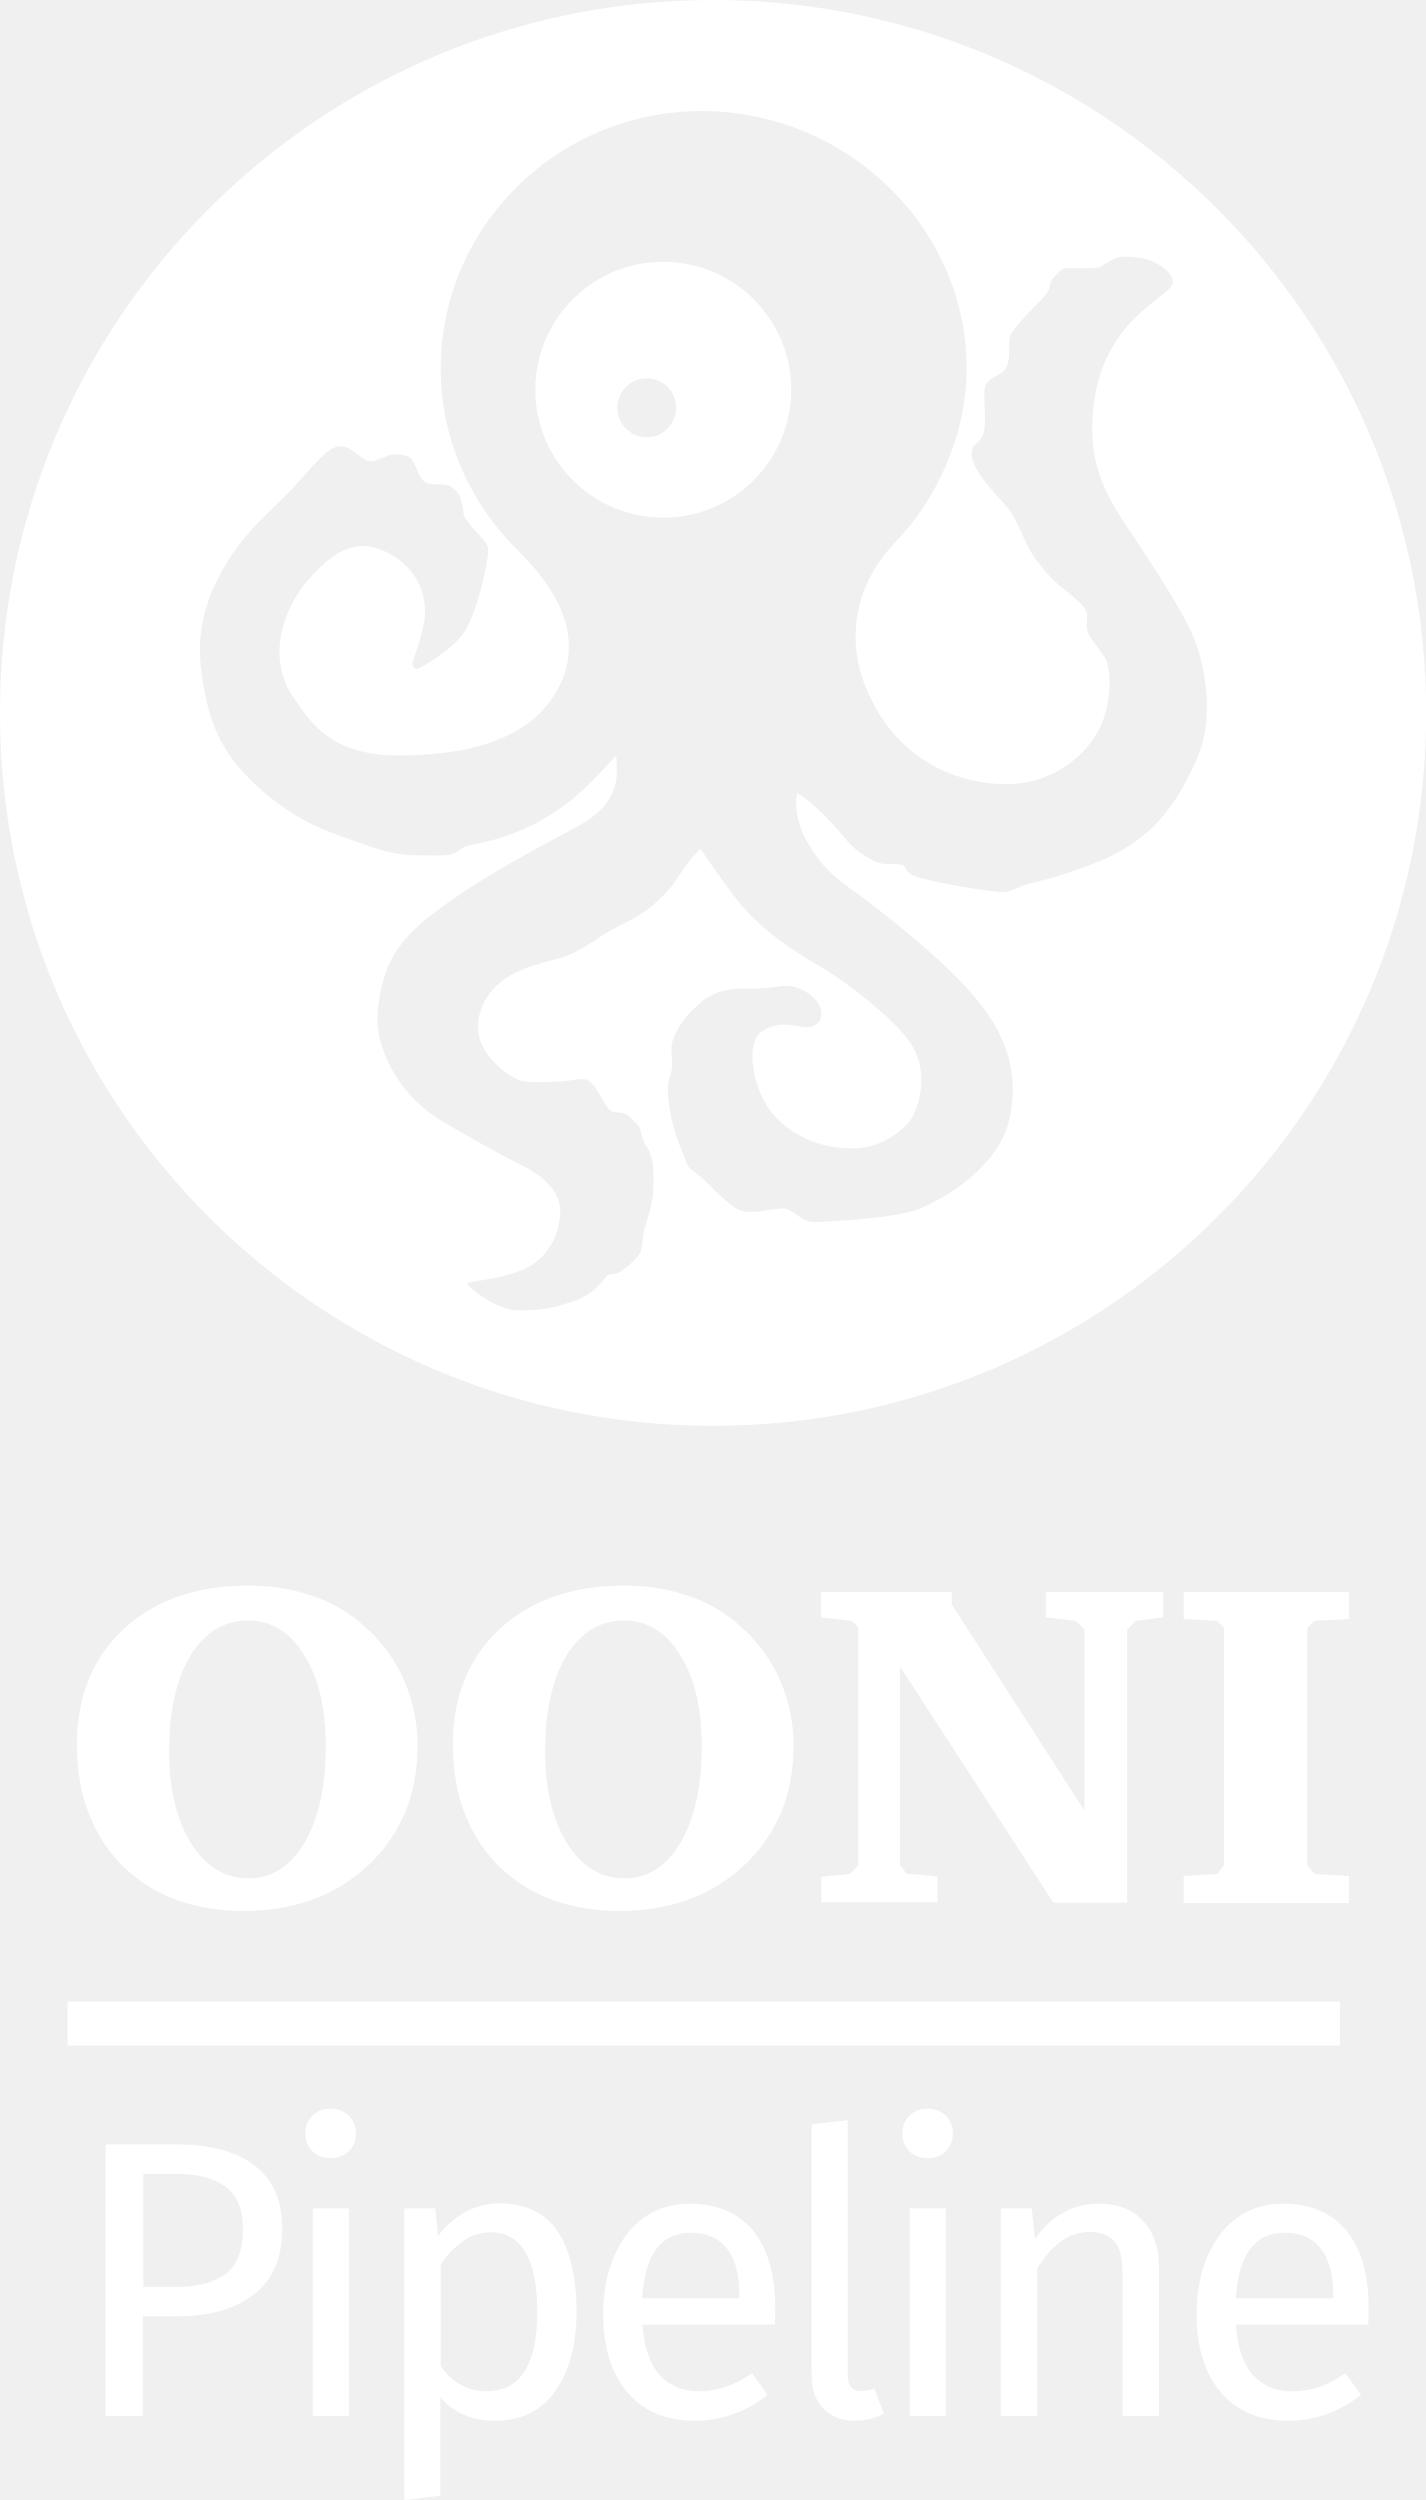
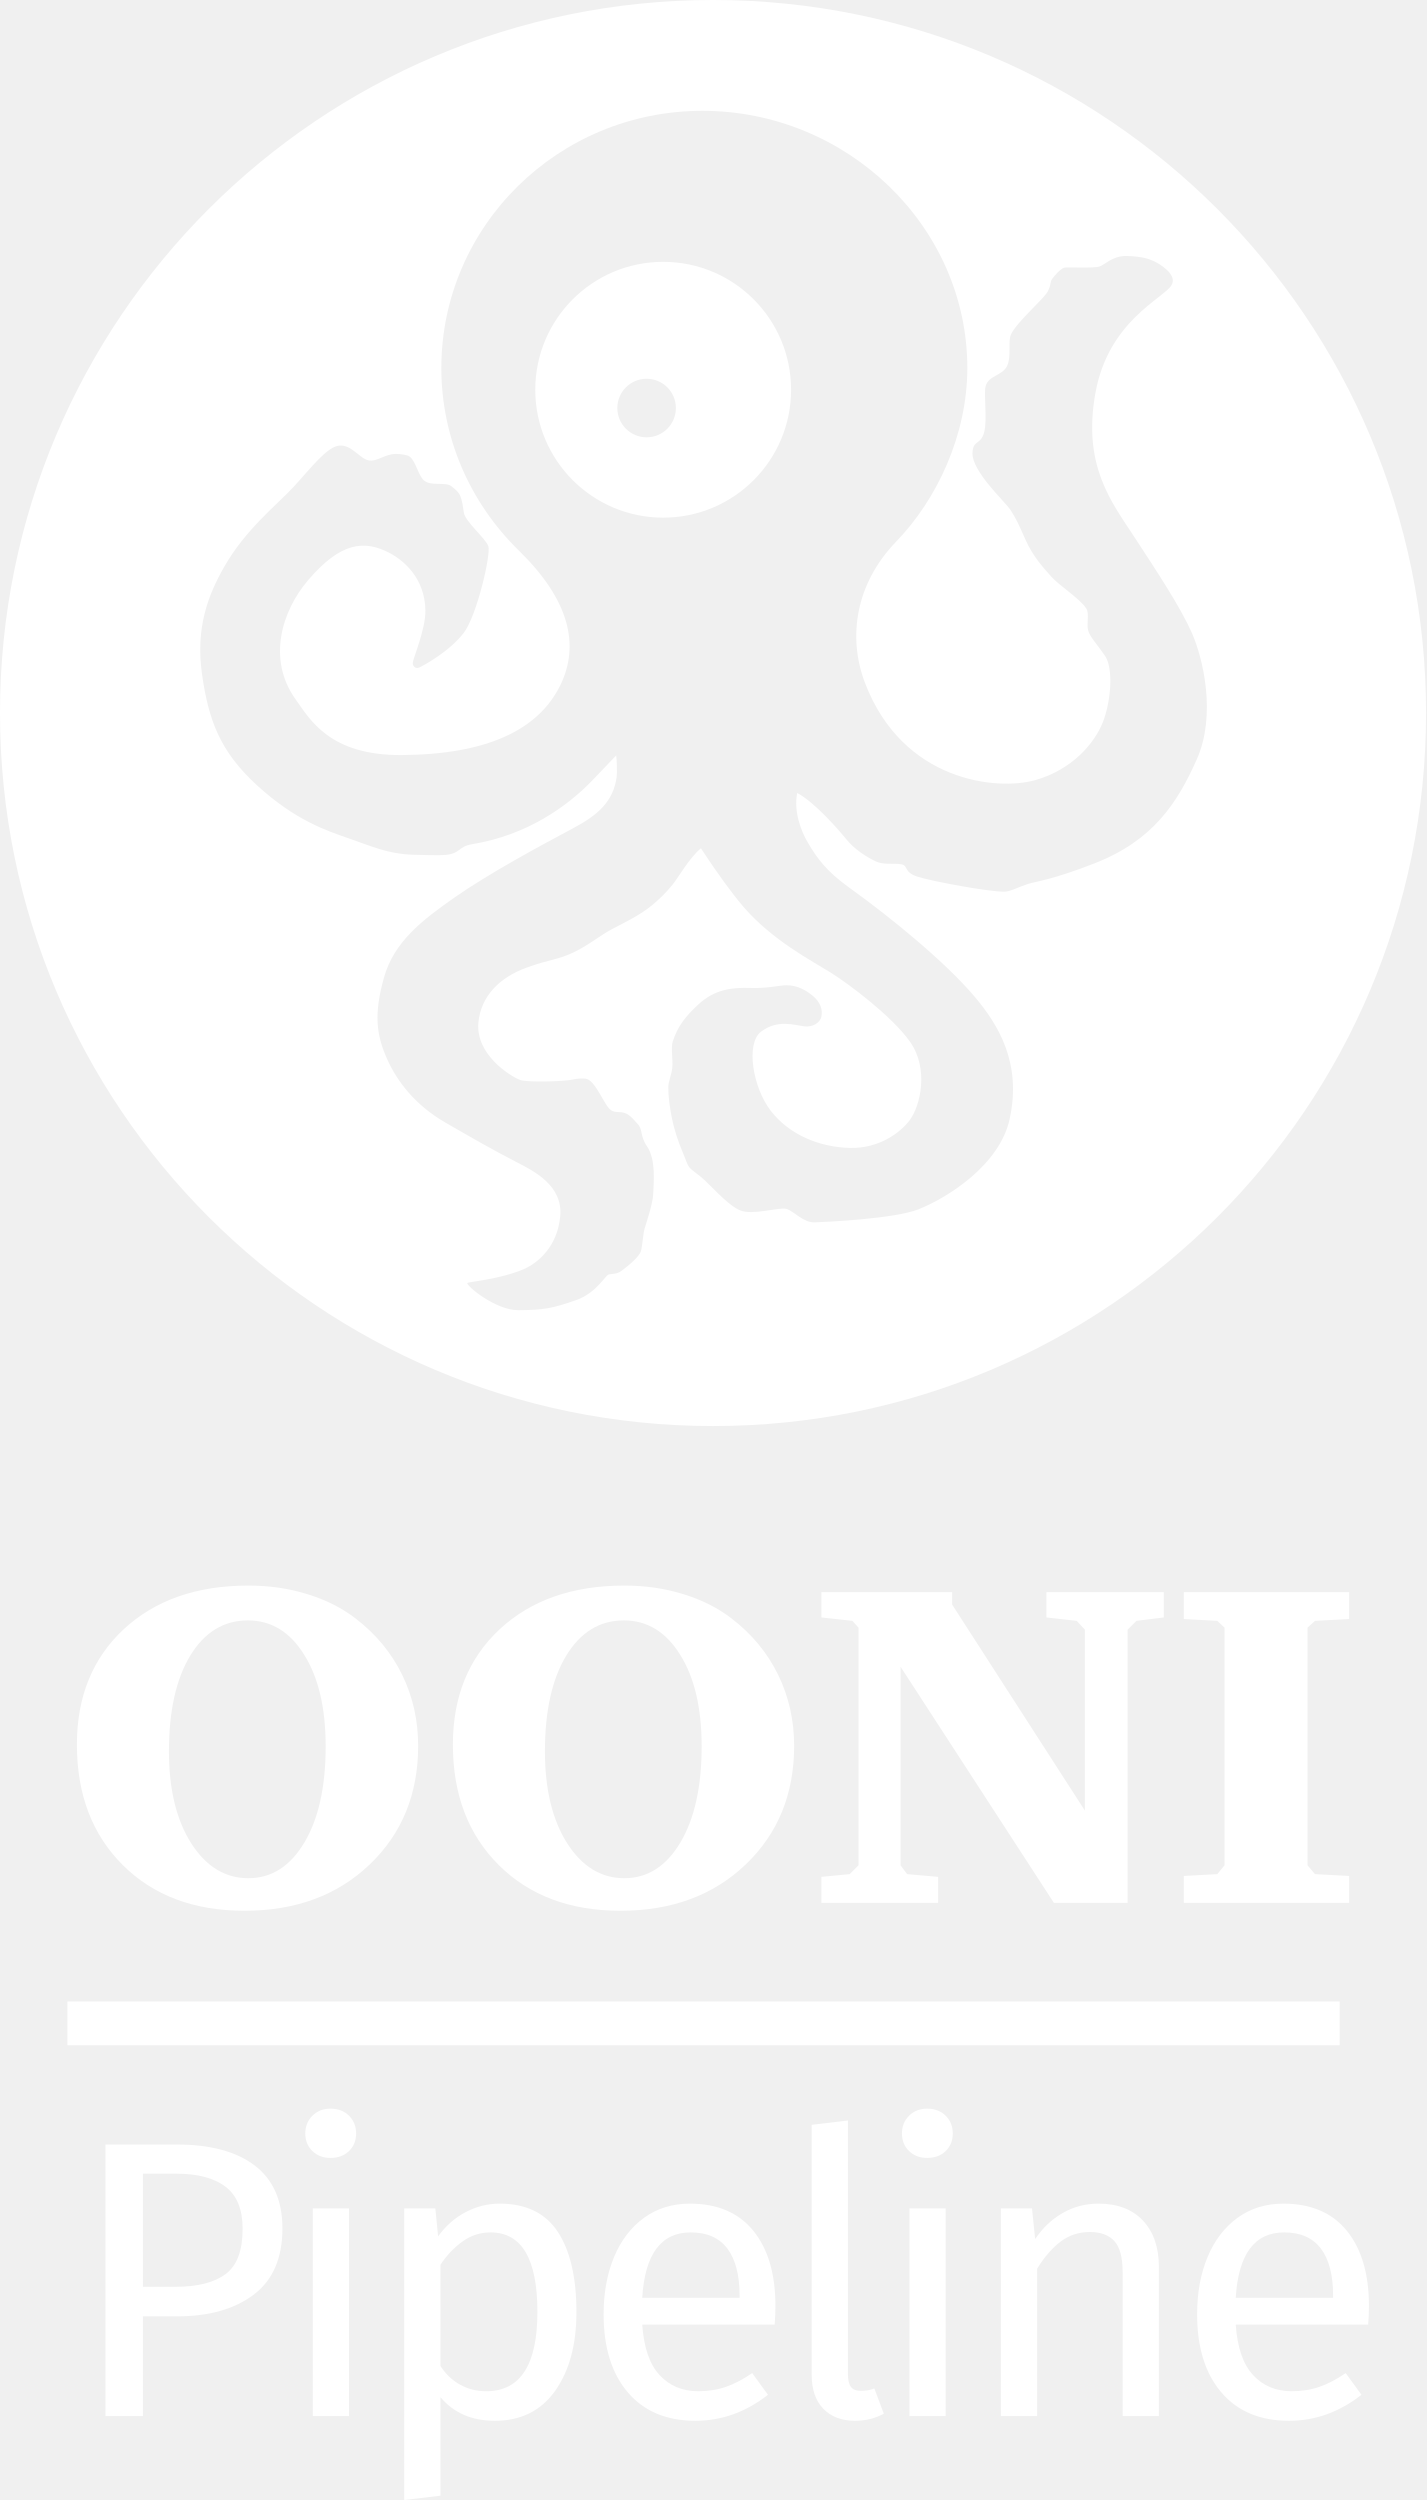
- <svg xmlns="http://www.w3.org/2000/svg" version="1.1" x="0px" y="0px" viewBox="0 0 363.3 637" enable-background="new 0 0 363.3 637" xml:space="preserve">
+ <svg xmlns="http://www.w3.org/2000/svg" version="1.1" x="0px" y="0px" viewBox="0 0 363.35 636.987" enable-background="new 0 0 363.35 636.987" xml:space="preserve">
  <g id="Layer_1">
</g>
  <g id="Logo">
    <g>
      <g>
        <g>
          <g>
-             <path fill="#FFFFFF" d="M181.7,0C81.3,0,0,81.3,0,181.7C0,282,81.3,363.3,181.7,363.3c100.3,0,181.7-81.3,181.7-181.7       C363.3,81.3,282,0,181.7,0z M304.9,193.5c-5,11.3-11.2,20.7-26.1,26.5c-10.8,4.2-14.7,4.5-17,5.3c-2.4,0.7-4.4,1.9-5.9,2       c-3.7,0.1-19-2.7-22.4-3.9c-3.5-1.2-2.1-2.8-4-3.1c-1.9-0.3-4.5,0.2-6.5-0.8c-2.3-1.1-5.3-2.9-7.6-5.8       c-1.8-2.3-8-9.3-12.3-11.6c-0.9,4.6,0.9,9.7,2.7,12.6c2.3,3.9,4.6,7.2,10.6,11.5c10.5,7.6,24.5,18.9,31.9,27.8       c6,7.1,12,16.9,8.9,31.2c-2.6,11.6-15.6,19.9-23.2,22.9c-6.1,2.4-23.6,3.2-26.5,3.3c-2.9,0.1-5.2-2.8-7.1-3.4       c-1.9-0.6-8.5,1.7-11.8,0.4c-2.6-1-6-4.7-8.9-7.5c-1.5-1.5-3.1-2.4-4-3.3c-0.7-0.7-1.1-2.4-1.7-3.7c-1.3-3-2.4-6.4-3-9.3       c-0.5-2.6-0.9-5.3-0.8-7.6c0-1.5,0.8-3,1-4.9c0.2-1.9-0.4-5.1,0.1-6.6c1.3-3.9,3.2-6.4,6.6-9.5c4.1-3.8,8.6-4.3,13.2-4.1       c4.3,0.1,7.5-0.7,9.1-0.7c3.1,0,5.3,1.5,6.5,2.5c2.3,1.8,2.8,3.8,2.5,5.5c-0.3,1.7-2.3,2.8-4.3,2.5c-2.6-0.3-6.8-1.8-11,1.3       c-4,3-2.1,14.2,2.5,20.2c4.7,6,12.3,9.3,20.2,9.4c7.4,0.2,12.8-3.9,15.2-7c2.7-3.6,5-13.1,0-20.1c-4.6-6.5-15.5-14.6-20.2-17.6       c-4.7-3-14.8-8.2-22.2-16.7c-2.9-3.4-6.8-8.8-10.9-14.9c-2.9,2.4-5.7,7.3-7.1,9.2c-1.7,2.1-3.5,3.8-5.2,5.3       c-3.1,2.6-7.2,4.5-10.3,6.1c-3,1.6-5.8,4-9.8,5.9c-4,1.9-6.1,1.7-12.1,3.9c-6.6,2.4-11.5,7.1-12.2,14c-0.7,8,8,13.6,10.6,14.6       c1.7,0.7,11.3,0.4,13.5-0.1c1-0.2,2.1-0.3,3.1-0.2c2.7,0.2,4.9,7.1,6.7,8.1c1.2,0.6,2,0.1,3.6,0.7c1.2,0.5,2.6,2.3,2.9,2.5       c1.6,1.5,0.6,3,2.6,5.9c2.3,3.4,1.7,9.4,1.6,12c-0.1,2.6-1.8,7.5-2.2,8.9c-0.4,1.4-0.5,4.1-0.9,5.7c-0.4,1.6-3.9,4.3-5,5.1       c-1.1,0.8-2.4,0.7-3.2,0.9c-0.8,0.2-3.1,4.7-8.3,6.5c-6,2.1-8.3,2.5-14.7,2.6c-5.9,0-13.6-6.5-13-7c0.3-0.3,8.5-1,14.4-3.5       c3.5-1.5,8.5-5.7,9.2-13.5c0.7-7.8-6.8-11.5-11-13.6c-6.2-3.2-11.8-6.4-18.2-10.1c-7.8-4.5-12.4-10.6-14.9-16.3       c-2.8-6.3-3.3-11.5-0.8-20.6c2.5-9.1,9.7-14.7,17.9-20.4c8.8-6.2,21.7-13.1,30.5-17.8c6.2-3.3,10.1-6.8,10.9-13       c0.1-0.9,0.1-4.4-0.1-5.5c-0.8,0.8-4.8,5.1-6.4,6.7c-6.1,6.2-16.2,13.6-30.3,15.9c-3.6,0.6-2.8,2.3-6.7,2.7       c-1.5,0.2-6.2,0-8.4,0c-6.3-0.2-10.4-2.1-16.2-4.1c-5.8-2-13.7-4.6-23.5-13.5c-9.5-8.7-12.4-16.6-14.1-28.4       c-1.7-11.8,1.6-20.1,5.6-27.2c5.5-9.7,13.4-15.7,17.8-20.5c4.4-4.8,8.5-10.3,11.7-10.5c3.2-0.2,5.3,3.5,7.6,3.8       c1.7,0.2,3.4-1.1,5.5-1.6c1.5-0.3,3.2,0,4.1,0.3c1.9,0.5,2.5,4.2,3.9,6c1.7,2.1,5.7,0.6,7.3,1.8c0.6,0.5,1.8,1.4,2.2,2.3       c0.6,1.4,0.8,3.1,1,4.5c0.4,2.3,5.5,6.5,6.2,8.5c0.7,2-2.9,17.8-6.3,22.2c-3.8,4.9-10.5,8.4-11.3,8.8c-0.8,0.4-1.6-0.2-1.6-1.2       s3.3-8.5,3.2-13.4c-0.1-8.2-5.4-12.6-9-14.6c-6.7-3.6-12.7-2.8-20.9,6.8c-6.7,7.9-10.5,20.2-3.3,30.3       c3.8,5.3,8.8,14.5,27.2,14.3c21.5-0.2,34.5-6.3,40.2-17.6c5.2-10.4,2.3-22-10.4-34.5s-19.8-29.1-19.8-46.5       c0-36.2,29.8-65.6,66.5-65.6s67.5,29.4,67.5,65.6c0,17.1-7.8,33.5-18.1,44.2c-10.4,10.7-12.4,24.3-8,36       c9.6,25.3,33.7,27.5,43.3,24.8s15.2-9.5,17.3-14.7c2.1-5.2,2.8-13.7,0.5-17c-2.3-3.3-3.7-4.7-4.2-6.3c-0.5-1.7,0.3-4.3-0.5-5.6       c-1.4-2.4-6.9-5.9-8.9-8.2c-2-2.3-4.7-5.1-6.6-9.5c-1.8-4-2.3-5.3-3.8-7.5c-1.4-2.2-9.9-9.8-9.7-14.5c0.1-3.4,2-1.9,3-5.2       c0.9-3.2-0.2-9.8,0.4-11.8c0.8-2.8,4.3-2.6,5.5-5.2c1.2-2.5,0.1-6.3,1.1-8.2c1.8-3.4,8.4-9,9.4-10.9c0.9-1.9,0.4-2.2,1.1-3.1       c0.4-0.5,2.1-2.6,3.1-2.8c0.9-0.2,7.5,0.2,8.9-0.3c1.4-0.5,3.2-2.6,6.5-2.7c0.2,0,0.5,0,0.7,0c3.8,0.2,5.4,0.7,6.8,1.4       c1.2,0.6,6,3.3,4.4,6c-2,3.4-16.1,9.1-19.4,27.6s4.1,27.7,10,36.7s11.6,17.7,14.6,24.3C306.6,167.7,310,182.2,304.9,193.5z" />
+             <path fill="#FFFFFF" d="M181.675,0C81.34,0,0,81.339,0,181.674C0,282.01,81.34,363.349,181.675,363.349       c100.335,0,181.675-81.339,181.675-181.675C363.35,81.339,282.01,0,181.675,0z M304.946,193.453       c-5.009,11.291-11.237,20.733-26.058,26.523c-10.808,4.222-14.699,4.542-16.976,5.255c-2.376,0.745-4.389,1.91-5.892,1.962       c-3.677,0.129-18.956-2.696-22.413-3.875c-3.455-1.181-2.067-2.769-4.006-3.105c-1.938-0.338-4.482,0.236-6.519-0.765       c-2.302-1.13-5.277-2.897-7.612-5.803c-1.813-2.258-8.008-9.329-12.345-11.6c-0.941,4.624,0.936,9.663,2.707,12.646       c2.331,3.926,4.616,7.216,10.645,11.54c10.522,7.55,24.47,18.948,31.904,27.772c6.021,7.147,12.02,16.917,8.855,31.197       c-2.567,11.582-15.626,19.902-23.196,22.923c-6.059,2.417-23.623,3.243-26.49,3.327c-2.865,0.083-5.247-2.821-7.1-3.41       c-1.855-0.59-8.512,1.683-11.802,0.38c-2.649-1.048-6.01-4.698-8.907-7.525c-1.532-1.494-3.147-2.435-3.992-3.345       c-0.696-0.747-1.132-2.435-1.673-3.666c-1.324-3.009-2.393-6.406-2.954-9.347c-0.503-2.642-0.864-5.349-0.841-7.56       c0.015-1.488,0.812-3.001,1.014-4.935c0.202-1.913-0.383-5.128,0.1-6.624c1.268-3.932,3.215-6.41,6.607-9.549       c4.124-3.813,8.615-4.3,13.175-4.142c4.295,0.149,7.461-0.665,9.142-0.685c3.065-0.038,5.287,1.519,6.495,2.458       c2.276,1.77,2.823,3.793,2.487,5.479c-0.338,1.686-2.289,2.78-4.342,2.529c-2.622-0.32-6.79-1.839-11.042,1.35       c-3.955,2.965-2.149,14.202,2.487,20.188c4.652,6.006,12.254,9.262,20.188,9.441c7.418,0.169,12.801-3.9,15.172-7.04       c2.739-3.624,5.018-13.149,0.043-20.102c-4.64-6.489-15.47-14.608-20.189-17.557c-4.72-2.95-14.794-8.155-22.168-16.71       c-2.903-3.368-6.836-8.786-10.86-14.939c-2.941,2.436-5.698,7.349-7.14,9.158c-1.684,2.118-3.466,3.808-5.245,5.297       c-3.118,2.614-7.227,4.531-10.261,6.133c-3.034,1.601-5.832,4.03-9.821,5.941c-4.046,1.938-6.121,1.748-12.054,3.919       c-6.644,2.433-11.543,7.114-12.179,13.994c-0.738,8.008,7.956,13.557,10.621,14.583c1.722,0.663,11.314,0.414,13.505-0.114       c0.983-0.236,2.113-0.294,3.085-0.226c2.665,0.193,4.871,7.111,6.717,8.138c1.155,0.641,1.998,0.114,3.611,0.717       c1.247,0.467,2.609,2.271,2.878,2.527c1.623,1.537,0.61,3.032,2.551,5.879c2.342,3.436,1.666,9.42,1.581,12.034       c-0.083,2.612-1.77,7.458-2.191,8.891c-0.422,1.433-0.507,4.129-0.929,5.732c-0.421,1.6-3.915,4.302-5.014,5.1       c-1.126,0.817-2.36,0.717-3.203,0.886c-0.843,0.169-3.107,4.711-8.305,6.533c-5.977,2.095-8.262,2.529-14.708,2.569       c-5.903,0.038-13.595-6.464-12.982-6.953c0.349-0.276,8.48-0.952,14.416-3.541c3.456-1.506,8.546-5.667,9.229-13.529       c0.674-7.756-6.774-11.46-11.033-13.647c-6.188-3.177-11.802-6.428-18.217-10.123c-7.754-4.468-12.381-10.583-14.919-16.311       c-2.782-6.28-3.289-11.505-0.759-20.609c2.529-9.104,9.718-14.65,17.869-20.359c8.813-6.167,21.665-13.106,30.516-17.826       c6.201-3.307,10.07-6.778,10.917-12.979c0.124-0.905,0.065-4.387-0.125-5.472c-0.761,0.752-4.842,5.108-6.397,6.693       c-6.113,6.226-16.171,13.6-30.296,15.923c-3.626,0.598-2.834,2.311-6.728,2.729c-1.539,0.166-6.175,0.022-8.354-0.045       c-6.318-0.196-10.37-2.087-16.212-4.113c-5.841-2.027-13.722-4.607-23.483-13.531c-9.491-8.675-12.397-16.629-14.067-28.431       c-1.669-11.801,1.601-20.138,5.603-27.18c5.521-9.712,13.352-15.735,17.763-20.504c4.411-4.769,8.48-10.253,11.682-10.49       c3.219-0.24,5.25,3.535,7.63,3.813c1.704,0.202,3.35-1.119,5.539-1.566c1.524-0.311,3.19,0.039,4.057,0.256       c1.908,0.476,2.504,4.231,3.934,6.019c1.669,2.087,5.723,0.596,7.272,1.79c0.628,0.483,1.813,1.37,2.245,2.333       c0.634,1.412,0.792,3.132,1.005,4.478c0.358,2.266,5.512,6.48,6.228,8.506c0.714,2.027-2.927,17.826-6.319,22.173       c-3.792,4.86-10.49,8.404-11.326,8.762c-0.834,0.358-1.609-0.238-1.609-1.192s3.29-8.488,3.219-13.351       c-0.12-8.167-5.396-12.646-8.966-14.569c-6.653-3.583-12.703-2.756-20.896,6.82c-6.746,7.883-10.47,20.159-3.278,30.278       c3.75,5.278,8.751,14.461,27.242,14.305c21.454-0.18,34.507-6.286,40.17-17.583c5.232-10.441,2.349-22.021-10.416-34.482       s-19.779-29.126-19.793-46.507c0-36.219,29.789-65.579,66.535-65.579s67.487,29.36,67.487,65.579       c-0.025,17.072-7.758,33.461-18.122,44.176c-10.367,10.715-12.403,24.335-7.966,35.977       c9.646,25.311,33.737,27.515,43.331,24.822s15.203-9.545,17.261-14.717c2.059-5.17,2.821-13.726,0.545-17.012       c-2.274-3.288-3.722-4.691-4.228-6.293c-0.536-1.695,0.325-4.28-0.465-5.634c-1.424-2.435-6.937-5.914-8.94-8.185       c-2.002-2.271-4.664-5.056-6.64-9.525c-1.771-4.006-2.347-5.296-3.781-7.489c-1.433-2.191-9.852-9.783-9.683-14.545       c0.12-3.379,2.039-1.886,2.963-5.2c0.892-3.197-0.167-9.75,0.387-11.791c0.754-2.772,4.295-2.649,5.474-5.178       c1.181-2.529,0.093-6.338,1.063-8.181c1.812-3.439,8.424-8.955,9.353-10.894c0.927-1.94,0.425-2.174,1.076-3.114       c0.373-0.534,2.111-2.629,3.103-2.836c0.907-0.189,7.452,0.207,8.946-0.292c1.377-0.461,3.157-2.56,6.5-2.68       c0.222-0.009,0.453-0.007,0.688,0.003c3.793,0.167,5.363,0.702,6.808,1.386c1.19,0.567,5.964,3.317,4.36,6.037       c-2.006,3.397-16.117,9.067-19.414,27.553s4.097,27.693,9.998,36.713s11.634,17.715,14.556,24.266       C306.563,167.744,309.955,182.162,304.946,193.453z" />
          </g>
          <g>
-             <path fill="#FFFFFF" d="M169,66.7c-18,0-32.6,14.6-32.6,32.6c0,18,14.6,32.6,32.6,32.6s32.6-14.6,32.6-32.6       C201.6,81.3,187,66.7,169,66.7z M164.8,111.4c-4.1,0-7.5-3.3-7.5-7.5c0-4.1,3.3-7.5,7.5-7.5c4.1,0,7.5,3.3,7.5,7.5       C172.2,108.1,168.9,111.4,164.8,111.4z" />
+             <path fill="#FFFFFF" d="M168.976,66.716c-17.999,0-32.591,14.59-32.591,32.591c0,17.999,14.592,32.588,32.591,32.588       s32.59-14.59,32.59-32.588C201.567,81.307,186.975,66.716,168.976,66.716z M164.752,111.426c-4.121,0-7.459-3.339-7.459-7.459       c0-4.121,3.339-7.459,7.459-7.459c4.12,0,7.459,3.339,7.459,7.459C172.211,108.087,168.872,111.426,164.752,111.426z" />
          </g>
        </g>
        <g>
-           <path fill="#FFFFFF" d="M301.6,484.8V478l8.5-0.5l1.8-2.2v-60.6l-1.8-1.7l-8.5-0.5v-6.9h42.1v6.9l-8.7,0.5l-1.9,1.7v60.6      l1.9,2.2l8.7,0.5v6.9H301.6z M209.3,484.8v-6.6l7.2-0.7l2.2-2.2v-60.6l-1.6-1.7l-7.9-0.9v-6.5h33.3v3.2l33.8,52.5v-46.1      l-2.1-2.2l-7.7-0.9v-6.5h29.9v6.5l-7,0.9l-2.2,2.2v69.6h-18.8l-39.1-60.2v50.6l1.7,2.2l7.9,0.7v6.6H209.3z M159,412.9      c-6.1,0-11,3-14.7,9c-3.6,6-5.4,14.1-5.4,24.4c0,9.6,1.9,17.4,5.6,23.4c3.8,6,8.7,8.9,14.6,8.9s10.7-3,14.3-9.1      c3.6-6.1,5.4-14.2,5.4-24.5c0-9.8-1.8-17.5-5.5-23.3C169.7,415.8,164.9,412.9,159,412.9 M115.4,444.5c0-12.2,4-22,11.9-29.4      c8-7.4,18.6-11.1,31.7-11.1c5.4,0,10.4,0.7,15,2.2c4.7,1.4,8.8,3.5,12.3,6.2c5.1,4,9.1,8.7,11.8,14.3c2.7,5.6,4.1,11.6,4.1,18.1      c0,12.3-4.1,22.4-12.4,30.3c-8.2,7.8-18.8,11.8-31.9,11.8c-12.9,0-23.2-3.9-31-11.6C119.3,467.5,115.4,457.2,115.4,444.5       M63.2,412.9c-6.1,0-11,3-14.7,9c-3.6,6-5.4,14.1-5.4,24.4c0,9.6,1.9,17.4,5.6,23.4c3.8,6,8.7,8.9,14.6,8.9      c5.9,0,10.7-3,14.3-9.1c3.6-6.1,5.4-14.2,5.4-24.5c0-9.8-1.8-17.5-5.5-23.3C73.9,415.8,69.1,412.9,63.2,412.9 M19.6,444.5      c0-12.2,4-22,11.9-29.4c8-7.4,18.6-11.1,31.7-11.1c5.4,0,10.4,0.7,15,2.2c4.7,1.4,8.8,3.5,12.3,6.2c5.1,4,9.1,8.7,11.8,14.3      c2.7,5.6,4.1,11.6,4.1,18.1c0,12.3-4.1,22.4-12.4,30.3c-8.2,7.8-18.8,11.8-31.9,11.8c-12.9,0-23.2-3.9-31-11.6      C23.5,467.5,19.6,457.2,19.6,444.5" />
+           <path fill="#FFFFFF" d="M301.634,484.837v-6.856l8.528-0.461l1.844-2.247v-60.558l-1.844-1.73l-8.528-0.46v-6.858h42.121v6.858      l-8.702,0.46l-1.9,1.73v60.558l1.9,2.247l8.702,0.461v6.856H301.634z M209.293,484.837v-6.626l7.202-0.692l2.247-2.247v-60.558      l-1.555-1.73l-7.894-0.863v-6.455h33.305v3.17l33.822,52.491v-46.096l-2.075-2.247l-7.721-0.863v-6.455h29.905v6.455      l-6.973,0.863l-2.247,2.247v69.605h-18.783l-39.065-60.154v50.589l1.67,2.247l7.894,0.692v6.626H209.293z M158.956,412.87      c-6.146,0-11.044,2.996-14.694,8.989c-3.612,5.992-5.416,14.116-5.416,24.372c0,9.643,1.882,17.441,5.646,23.394      c3.802,5.953,8.662,8.931,14.578,8.931s10.679-3.034,14.291-9.104c3.61-6.07,5.416-14.232,5.416-24.488      c0-9.758-1.824-17.535-5.474-23.336C169.691,415.79,164.91,412.87,158.956,412.87 M115.394,444.503      c0-12.178,3.977-21.972,11.927-29.386c7.99-7.414,18.574-11.12,31.749-11.12c5.378,0,10.39,0.729,15.039,2.189      c4.685,1.421,8.797,3.495,12.33,6.222c5.147,3.957,9.086,8.72,11.813,14.291c2.727,5.57,4.091,11.62,4.091,18.149      c0,12.292-4.129,22.377-12.388,30.251c-8.221,7.837-18.841,11.754-31.864,11.754c-12.868,0-23.202-3.879-30.999-11.638      C119.293,467.456,115.394,457.219,115.394,444.503 M63.155,412.87c-6.146,0-11.044,2.996-14.692,8.989      c-3.612,5.992-5.418,14.116-5.418,24.372c0,9.643,1.882,17.441,5.648,23.394c3.802,5.953,8.662,8.931,14.578,8.931      c5.915,0,10.679-3.034,14.289-9.104c3.612-6.07,5.418-14.232,5.418-24.488c0-9.758-1.826-17.535-5.474-23.336      C73.892,415.79,69.111,412.87,63.155,412.87 M19.595,444.503c0-12.178,3.975-21.972,11.927-29.386      c7.99-7.414,18.573-11.12,31.749-11.12c5.378,0,10.39,0.729,15.039,2.189c4.685,1.421,8.797,3.495,12.33,6.222      c5.147,3.957,9.084,8.72,11.813,14.291c2.727,5.57,4.089,11.62,4.089,18.149c0,12.292-4.129,22.377-12.388,30.251      c-8.219,7.837-18.841,11.754-31.862,11.754c-12.87,0-23.202-3.879-31.001-11.638C23.494,467.456,19.595,457.219,19.595,444.503" />
        </g>
      </g>
      <g>
-         <path fill="#FFFFFF" d="M64.9,551.8c4.7,3.6,7,8.9,7,16c0,7.6-2.4,13.2-7.3,16.9c-4.9,3.7-11.4,5.5-19.5,5.5h-8.7v25.4h-9.5     v-69.2h18.2C53.6,546.4,60.2,548.2,64.9,551.8z M57.5,579.4c2.9-2.1,4.4-6,4.4-11.5c0-5-1.5-8.5-4.4-10.7     c-2.9-2.2-7.1-3.3-12.5-3.3h-8.5v28.8h8.3C50.3,582.7,54.5,581.6,57.5,579.4z" />
-         <path fill="#FFFFFF" d="M88.9,539.1c1.2,1.2,1.8,2.7,1.8,4.5s-0.6,3.3-1.8,4.5c-1.2,1.2-2.8,1.8-4.7,1.8c-1.9,0-3.4-0.6-4.6-1.8     c-1.2-1.2-1.8-2.7-1.8-4.5s0.6-3.3,1.8-4.5c1.2-1.2,2.7-1.8,4.6-1.8C86.2,537.3,87.7,537.9,88.9,539.1z M88.9,562.7v52.9h-9.2     v-52.9H88.9z" />
-         <path fill="#FFFFFF" d="M142.2,568.7c3.1,4.8,4.7,11.6,4.7,20.4c0,8.3-1.8,15-5.4,20.1c-3.6,5.1-8.7,7.6-15.4,7.6     c-5.9,0-10.5-2-13.9-6v25.1L103,637v-74.3h7.9l0.7,7.1c1.9-2.7,4.3-4.7,7-6.2c2.7-1.4,5.6-2.2,8.6-2.2     C134.1,561.5,139,563.9,142.2,568.7z M136.9,589.1c0-13.5-4-20.3-11.9-20.3c-2.6,0-5,0.8-7.1,2.3c-2.1,1.5-4,3.5-5.6,5.9v25.8     c1.3,2.1,3,3.7,5,4.8c2,1.1,4.2,1.7,6.6,1.7C132.6,609.3,136.9,602.5,136.9,589.1z" />
-         <path fill="#FFFFFF" d="M197.4,592.3h-33.7c0.4,5.8,1.9,10.1,4.4,12.9c2.5,2.7,5.8,4.1,9.8,4.1c2.5,0,4.9-0.4,7-1.1     c2.1-0.7,4.4-1.9,6.7-3.5l4,5.5c-5.6,4.4-11.8,6.6-18.5,6.6c-7.4,0-13.1-2.4-17.2-7.2c-4.1-4.8-6.2-11.4-6.2-19.9     c0-5.5,0.9-10.4,2.7-14.6c1.8-4.3,4.3-7.6,7.6-10c3.3-2.4,7.2-3.6,11.7-3.6c7,0,12.4,2.3,16.2,6.9c3.7,4.6,5.6,11,5.6,19.2     C197.6,589.1,197.5,590.7,197.4,592.3z M188.4,584.9c0-5.2-1-9.2-3.1-11.9c-2.1-2.7-5.2-4.1-9.3-4.1c-7.6,0-11.7,5.6-12.4,16.7     h24.8V584.9z" />
-         <path fill="#FFFFFF" d="M209.8,613.7c-2-2-3-4.9-3-8.6v-63.8l9.2-1.1V605c0,1.5,0.3,2.5,0.8,3.2c0.5,0.7,1.4,1,2.6,1     c1.3,0,2.4-0.2,3.4-0.6l2.4,6.4c-2.2,1.2-4.7,1.8-7.3,1.8C214.4,616.8,211.8,615.8,209.8,613.7z" />
-         <path fill="#FFFFFF" d="M241,539.1c1.2,1.2,1.8,2.7,1.8,4.5s-0.6,3.3-1.8,4.5c-1.2,1.2-2.8,1.8-4.7,1.8c-1.9,0-3.4-0.6-4.6-1.8     c-1.2-1.2-1.8-2.7-1.8-4.5s0.6-3.3,1.8-4.5c1.2-1.2,2.7-1.8,4.6-1.8C238.2,537.3,239.8,537.9,241,539.1z M241,562.7v52.9h-9.2     v-52.9H241z" />
-         <path fill="#FFFFFF" d="M291.2,565.8c2.7,2.9,4.1,6.8,4.1,11.8v38H286v-36.7c0-3.7-0.7-6.4-2.1-7.9c-1.4-1.5-3.5-2.3-6.2-2.3     c-2.8,0-5.3,0.8-7.4,2.4c-2.1,1.6-4.2,3.9-6,6.9v37.6H255v-52.9h7.9l0.8,7.8c1.9-2.8,4.2-5,7-6.6c2.8-1.6,5.8-2.4,9.2-2.4     C284.7,561.5,288.5,562.9,291.2,565.8z" />
-         <path fill="#FFFFFF" d="M348.6,592.3h-33.7c0.4,5.8,1.9,10.1,4.4,12.9c2.5,2.7,5.8,4.1,9.8,4.1c2.5,0,4.9-0.4,7-1.1     c2.1-0.7,4.4-1.9,6.7-3.5l4,5.5c-5.6,4.4-11.8,6.6-18.5,6.6c-7.4,0-13.1-2.4-17.2-7.2c-4.1-4.8-6.2-11.4-6.2-19.9     c0-5.5,0.9-10.4,2.7-14.6c1.8-4.3,4.3-7.6,7.6-10c3.3-2.4,7.2-3.6,11.7-3.6c7,0,12.4,2.3,16.2,6.9c3.7,4.6,5.6,11,5.6,19.2     C348.8,589.1,348.7,590.7,348.6,592.3z M339.7,584.9c0-5.2-1-9.2-3.1-11.9c-2.1-2.7-5.2-4.1-9.3-4.1c-7.6,0-11.7,5.6-12.4,16.7     h24.8V584.9z" />
+         <path fill="#FFFFFF" d="M64.933,551.785c4.685,3.582,7.029,8.922,7.029,16.017c0,7.565-2.445,13.188-7.331,16.869     c-4.887,3.683-11.381,5.523-19.48,5.523h-8.735v25.404h-9.54v-69.186h18.176C53.619,546.413,60.247,548.205,64.933,551.785z      M57.452,579.449c2.912-2.142,4.368-5.99,4.368-11.547c0-4.953-1.456-8.535-4.368-10.745c-2.911-2.209-7.079-3.313-12.501-3.313     h-8.535v28.819h8.334C50.305,582.663,54.541,581.593,57.452,579.449z" />
+         <path fill="#FFFFFF" d="M88.931,539.083c1.205,1.205,1.808,2.711,1.808,4.519s-0.603,3.298-1.808,4.469     c-1.205,1.172-2.778,1.757-4.72,1.757c-1.875,0-3.414-0.585-4.619-1.757c-1.204-1.171-1.807-2.661-1.807-4.469     s0.603-3.313,1.807-4.519c1.205-1.205,2.744-1.808,4.619-1.808C86.153,537.275,87.726,537.878,88.931,539.083z M88.931,562.68     v52.918h-9.238V562.68H88.931z" />
+         <path fill="#FFFFFF" d="M142.151,568.705c3.146,4.82,4.72,11.615,4.72,20.385c0,8.301-1.808,14.996-5.423,20.082     c-3.615,5.089-8.736,7.632-15.363,7.632c-5.892,0-10.511-2.008-13.857-6.024v25.104l-9.238,1.104V562.68h7.933l0.703,7.129     c1.941-2.677,4.283-4.735,7.029-6.175c2.744-1.439,5.623-2.159,8.636-2.159C134.05,561.475,139.004,563.885,142.151,568.705z      M136.929,589.09c0-13.521-3.983-20.284-11.949-20.284c-2.611,0-4.988,0.771-7.13,2.31c-2.143,1.541-4.017,3.515-5.623,5.925     v25.807c1.339,2.075,3.013,3.665,5.021,4.77c2.009,1.104,4.218,1.656,6.628,1.656     C132.577,609.272,136.929,602.545,136.929,589.09z" />
+         <path fill="#FFFFFF" d="M197.378,592.302h-33.739c0.401,5.824,1.873,10.109,4.418,12.854c2.543,2.745,5.824,4.116,9.841,4.116     c2.543,0,4.886-0.367,7.029-1.104c2.142-0.735,4.383-1.907,6.728-3.515l4.017,5.523c-5.623,4.418-11.783,6.627-18.477,6.627     c-7.364,0-13.104-2.41-17.221-7.229c-4.117-4.82-6.176-11.447-6.176-19.882c0-5.488,0.887-10.358,2.661-14.61     c1.772-4.251,4.317-7.582,7.631-9.991c3.314-2.41,7.213-3.615,11.699-3.615c7.028,0,12.416,2.31,16.166,6.929     c3.749,4.619,5.623,11.013,5.623,19.179C197.578,589.124,197.51,590.696,197.378,592.302z M188.44,584.872     c0-5.222-1.038-9.204-3.112-11.949c-2.076-2.744-5.188-4.117-9.339-4.117c-7.565,0-11.683,5.558-12.351,16.669h24.802V584.872z" />
+         <path fill="#FFFFFF" d="M209.779,613.741c-1.976-2.041-2.963-4.903-2.963-8.585v-63.764l9.238-1.104v64.667     c0,1.473,0.251,2.545,0.753,3.213c0.502,0.67,1.355,1.004,2.561,1.004c1.271,0,2.41-0.2,3.414-0.602l2.41,6.426     c-2.209,1.205-4.653,1.808-7.33,1.808C214.448,616.803,211.753,615.782,209.779,613.741z" />
+         <path fill="#FFFFFF" d="M240.957,539.083c1.205,1.205,1.808,2.711,1.808,4.519s-0.603,3.298-1.808,4.469     c-1.205,1.172-2.778,1.757-4.72,1.757c-1.875,0-3.414-0.585-4.619-1.757c-1.204-1.171-1.807-2.661-1.807-4.469     s0.603-3.313,1.807-4.519c1.205-1.205,2.744-1.808,4.619-1.808C238.178,537.275,239.752,537.878,240.957,539.083z      M240.957,562.68v52.918h-9.238V562.68H240.957z" />
+         <path fill="#FFFFFF" d="M291.214,565.793c2.711,2.88,4.066,6.828,4.066,11.85v37.956h-9.238v-36.651     c0-3.748-0.703-6.392-2.108-7.933c-1.406-1.539-3.481-2.31-6.226-2.31c-2.812,0-5.289,0.804-7.431,2.41     c-2.144,1.606-4.152,3.916-6.025,6.929v37.555h-9.238V562.68h7.933l0.804,7.832c1.873-2.812,4.2-5.021,6.979-6.627     c2.777-1.607,5.84-2.41,9.188-2.41C284.737,561.475,288.503,562.916,291.214,565.793z" />
+         <path fill="#FFFFFF" d="M348.6,592.302h-33.739c0.401,5.824,1.873,10.109,4.418,12.854c2.543,2.745,5.824,4.116,9.841,4.116     c2.543,0,4.886-0.367,7.029-1.104c2.142-0.735,4.383-1.907,6.728-3.515l4.017,5.523c-5.623,4.418-11.783,6.627-18.477,6.627     c-7.364,0-13.104-2.41-17.221-7.229c-4.117-4.82-6.176-11.447-6.176-19.882c0-5.488,0.887-10.358,2.661-14.61     c1.772-4.251,4.317-7.582,7.631-9.991c3.314-2.41,7.213-3.615,11.699-3.615c7.028,0,12.416,2.31,16.166,6.929     c3.749,4.619,5.623,11.013,5.623,19.179C348.8,589.124,348.733,590.696,348.6,592.302z M339.663,584.872     c0-5.222-1.038-9.204-3.112-11.949c-2.076-2.744-5.188-4.117-9.339-4.117c-7.565,0-11.683,5.558-12.351,16.669h24.802V584.872z" />
      </g>
      <g>
        <g>
-           <line fill="#FFFFFF" x1="341.3" y1="515.5" x2="17.2" y2="515.5" />
+           <line fill="#FFFFFF" x1="341.339" y1="515.542" x2="17.183" y2="515.542" />
        </g>
        <g>
-           <rect x="17.2" y="510" fill="#FFFFFF" width="324.2" height="11.2" />
+           <rect x="17.181" y="509.966" fill="#FFFFFF" width="324.16" height="11.151" />
        </g>
      </g>
    </g>
  </g>
</svg>
